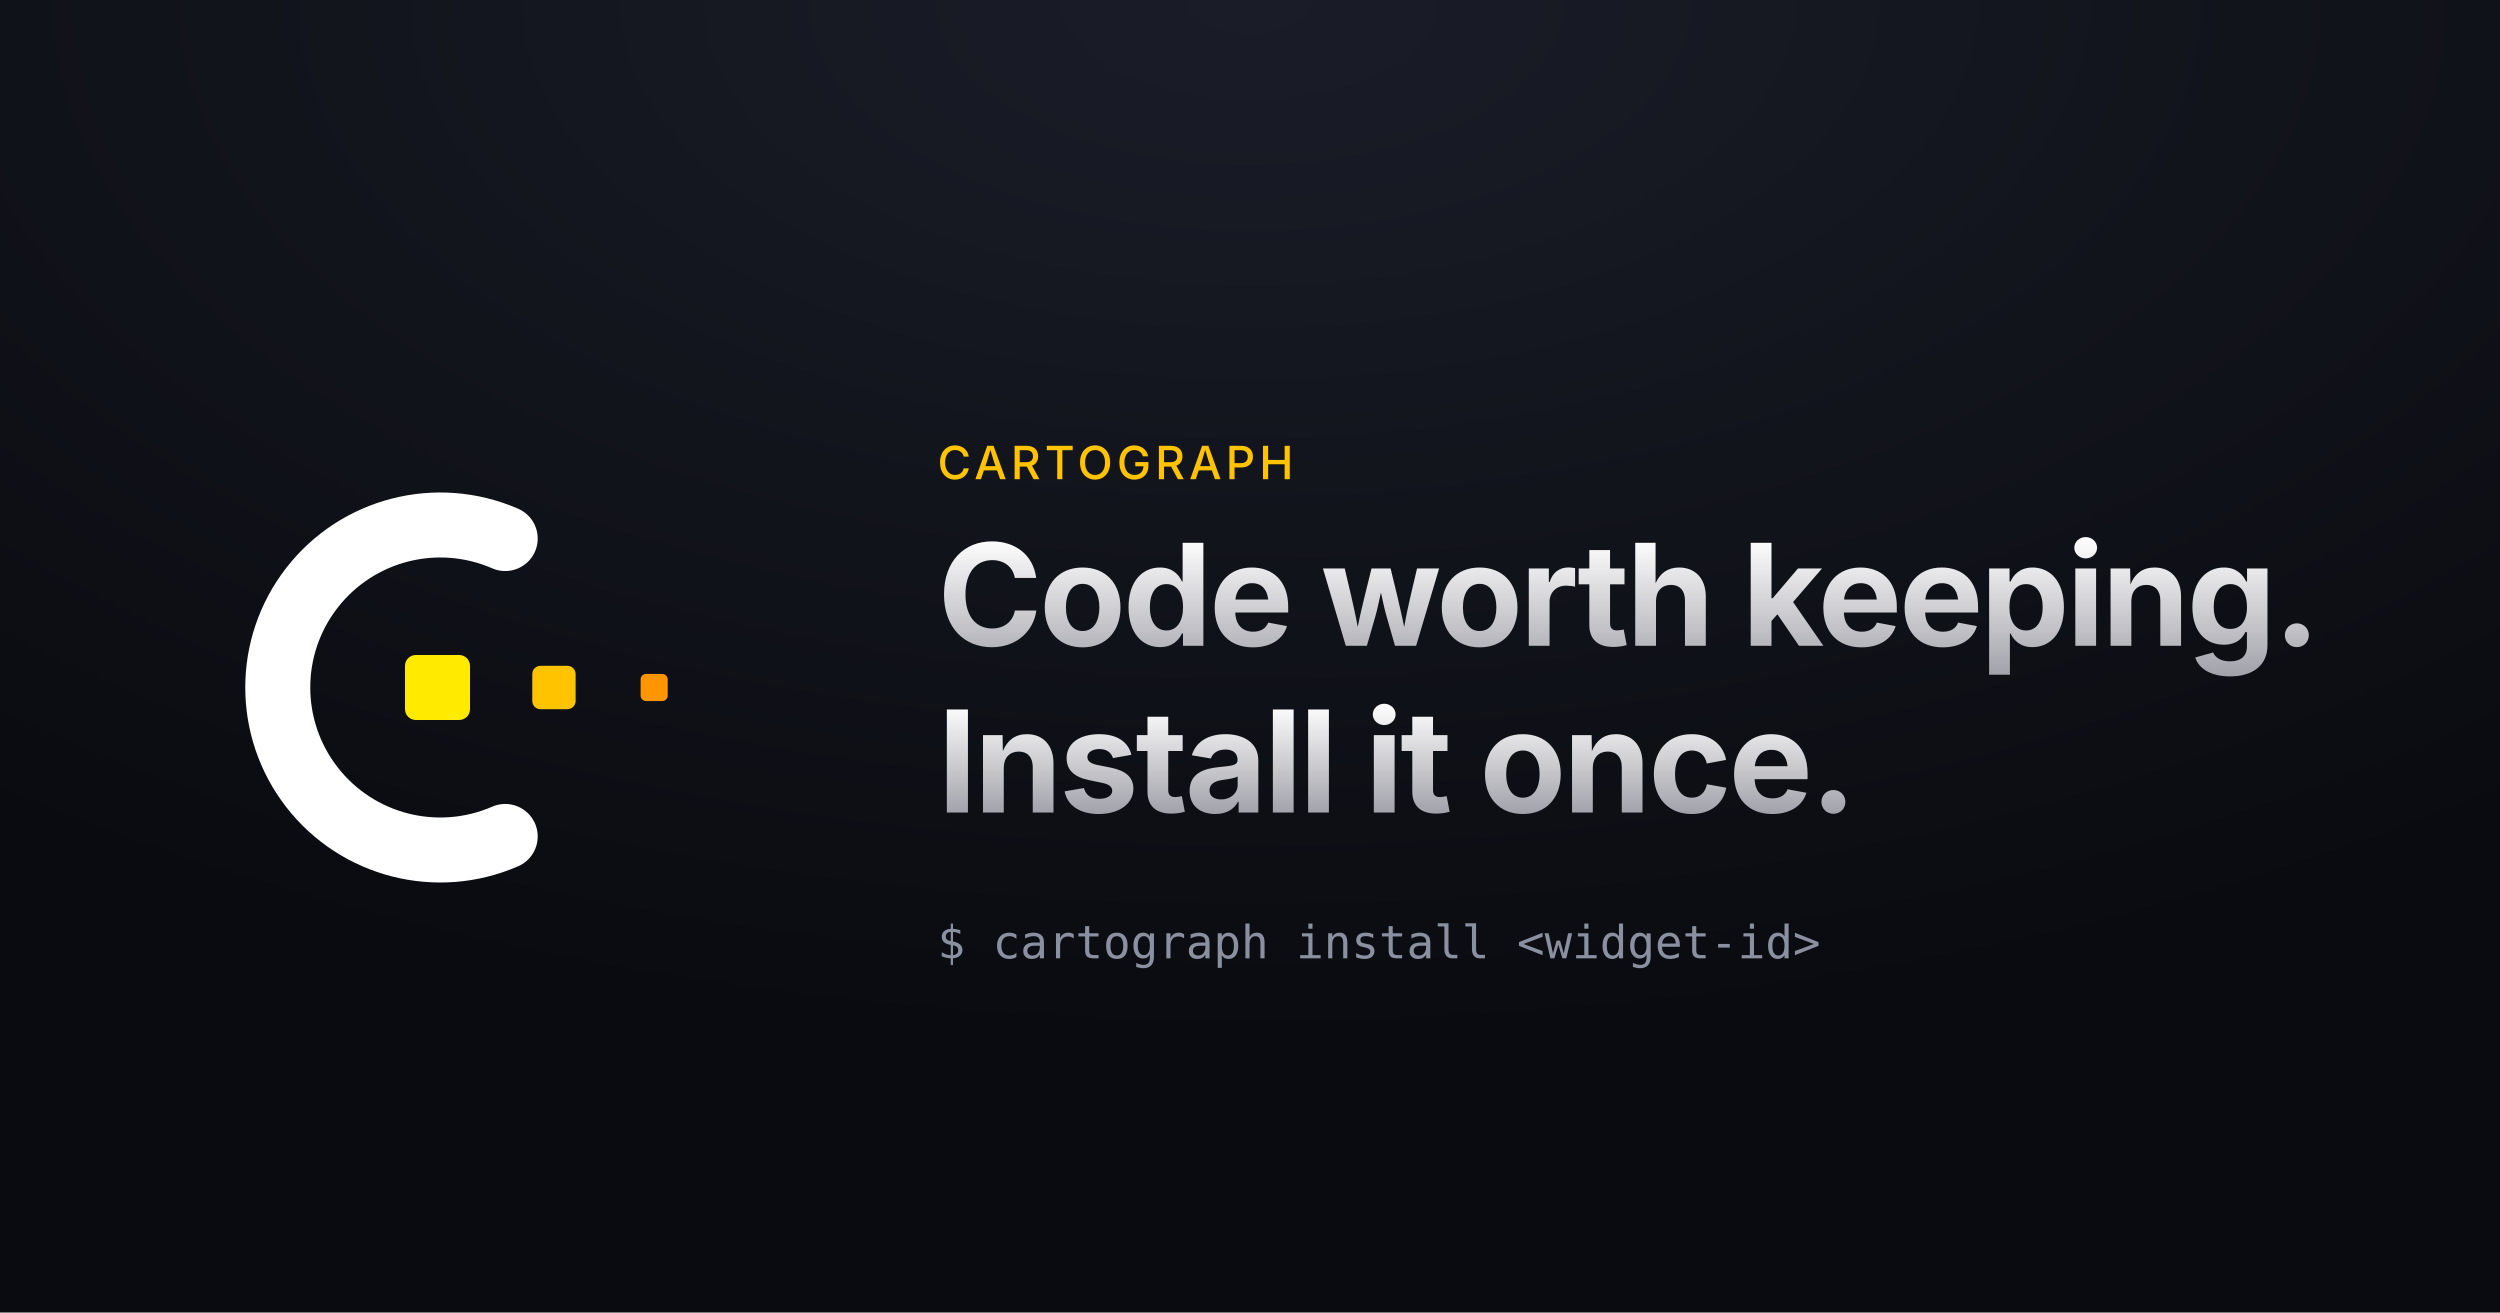
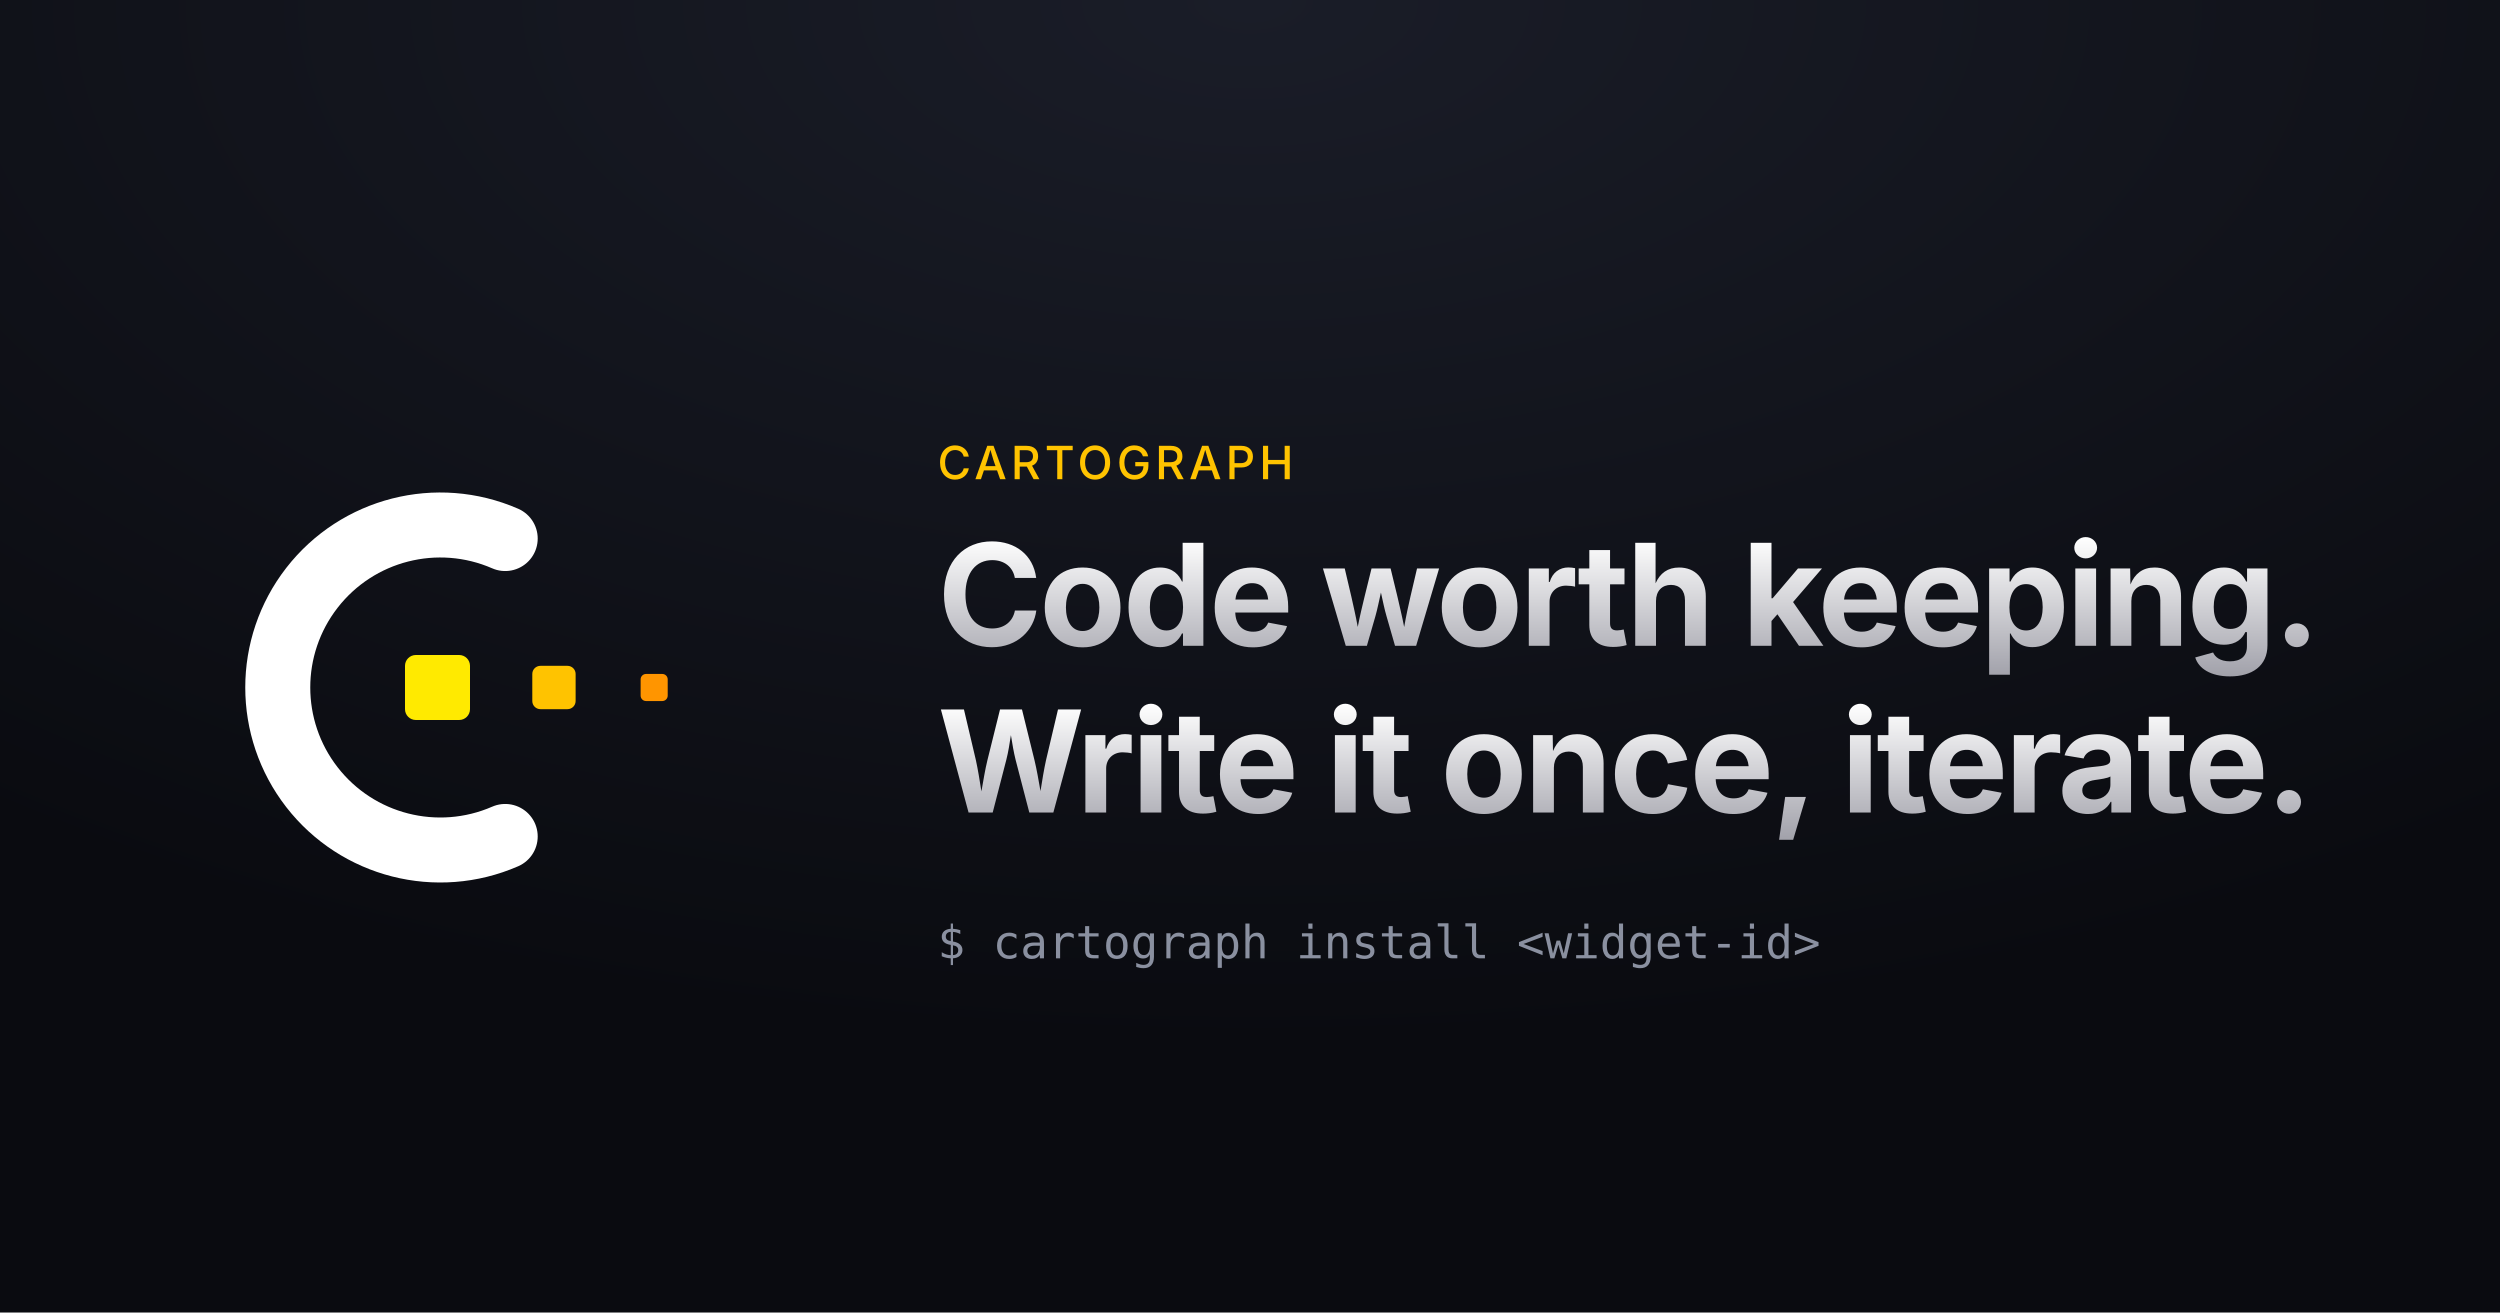
<svg xmlns="http://www.w3.org/2000/svg" viewBox="0 0 1200 630" width="1200" height="630">
  <defs>
    <radialGradient id="bg" cx="50%" cy="0%" r="80%">
      <stop offset="0%" stop-color="#1a1d28" />
      <stop offset="100%" stop-color="#0a0b10" />
    </radialGradient>
    <linearGradient id="title" x1="0%" y1="0%" x2="0%" y2="100%">
      <stop offset="0%" stop-color="#ffffff" />
      <stop offset="100%" stop-color="#a1a1aa" />
    </linearGradient>
  </defs>
  <rect width="1200" height="630" fill="url(#bg)" />
  <g transform="translate(80, 200)">
    <g transform="scale(1.3)">
      <path d="M 125,45 A 60 60 0 1 0 125,155" fill="none" stroke="#FFFFFF" stroke-width="24" stroke-linecap="round" />
      <rect x="88" y="88" width="24" height="24" rx="4" fill="#FFEA00" />
      <rect x="135" y="92" width="16" height="16" rx="3" fill="#FFC300" />
      <rect x="175" y="95" width="10" height="10" rx="2" fill="#FF9500" />
    </g>
  </g>
  <g transform="translate(450, 230)">
    <text x="0" y="0" font-family="Inter, system-ui, sans-serif" font-weight="500" font-size="22" letter-spacing="2" fill="#FFC300" text-transform="uppercase">CARTOGRAPH</text>
    <text x="0" y="80" font-family="Inter, system-ui, sans-serif" font-weight="700" font-size="68" fill="url(#title)" letter-spacing="-1.5">Code worth keeping.</text>
-     <text x="0" y="160" font-family="Inter, system-ui, sans-serif" font-weight="700" font-size="68" fill="url(#title)" letter-spacing="-1.5">Install it once.</text>
+     <text x="0" y="160" font-family="Inter, system-ui, sans-serif" font-weight="700" font-size="68" fill="url(#title)" letter-spacing="-1.5">Write it once, iterate.</text>
    <text x="0" y="230" font-family="JetBrains Mono, ui-monospace, monospace" font-size="22" fill="#8a90a0">$ cartograph install &lt;widget-id&gt;</text>
  </g>
</svg>
